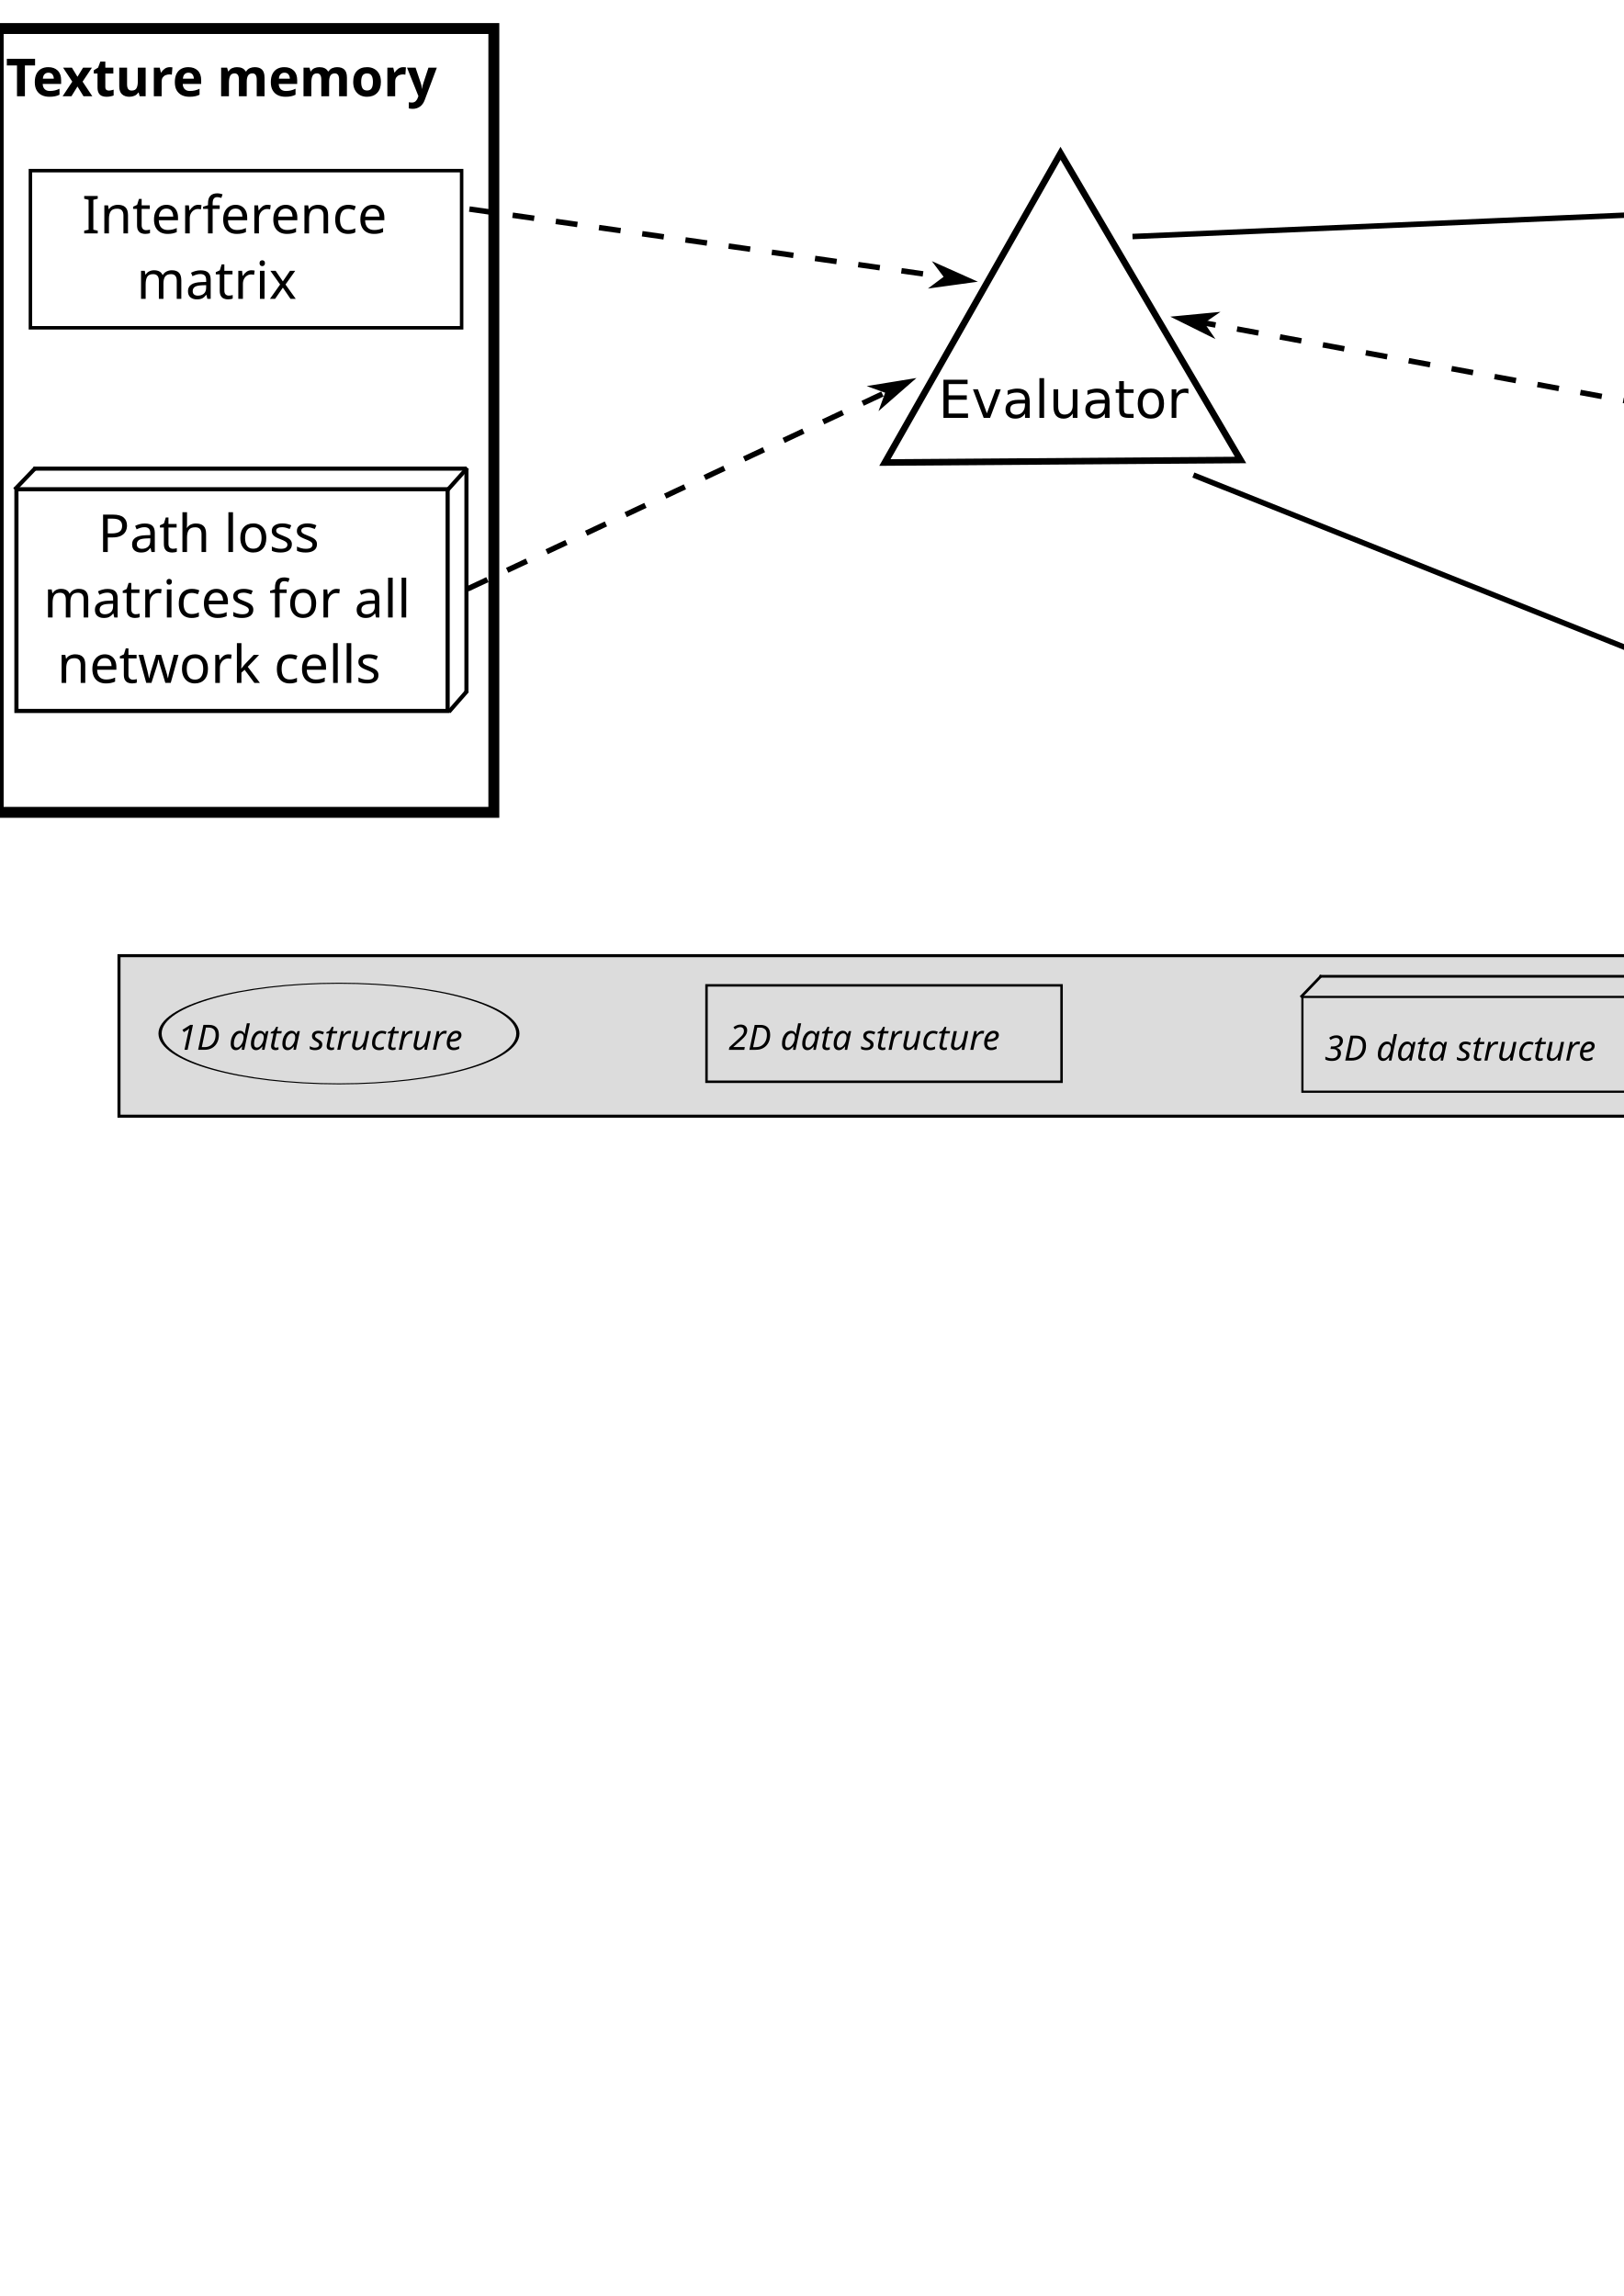
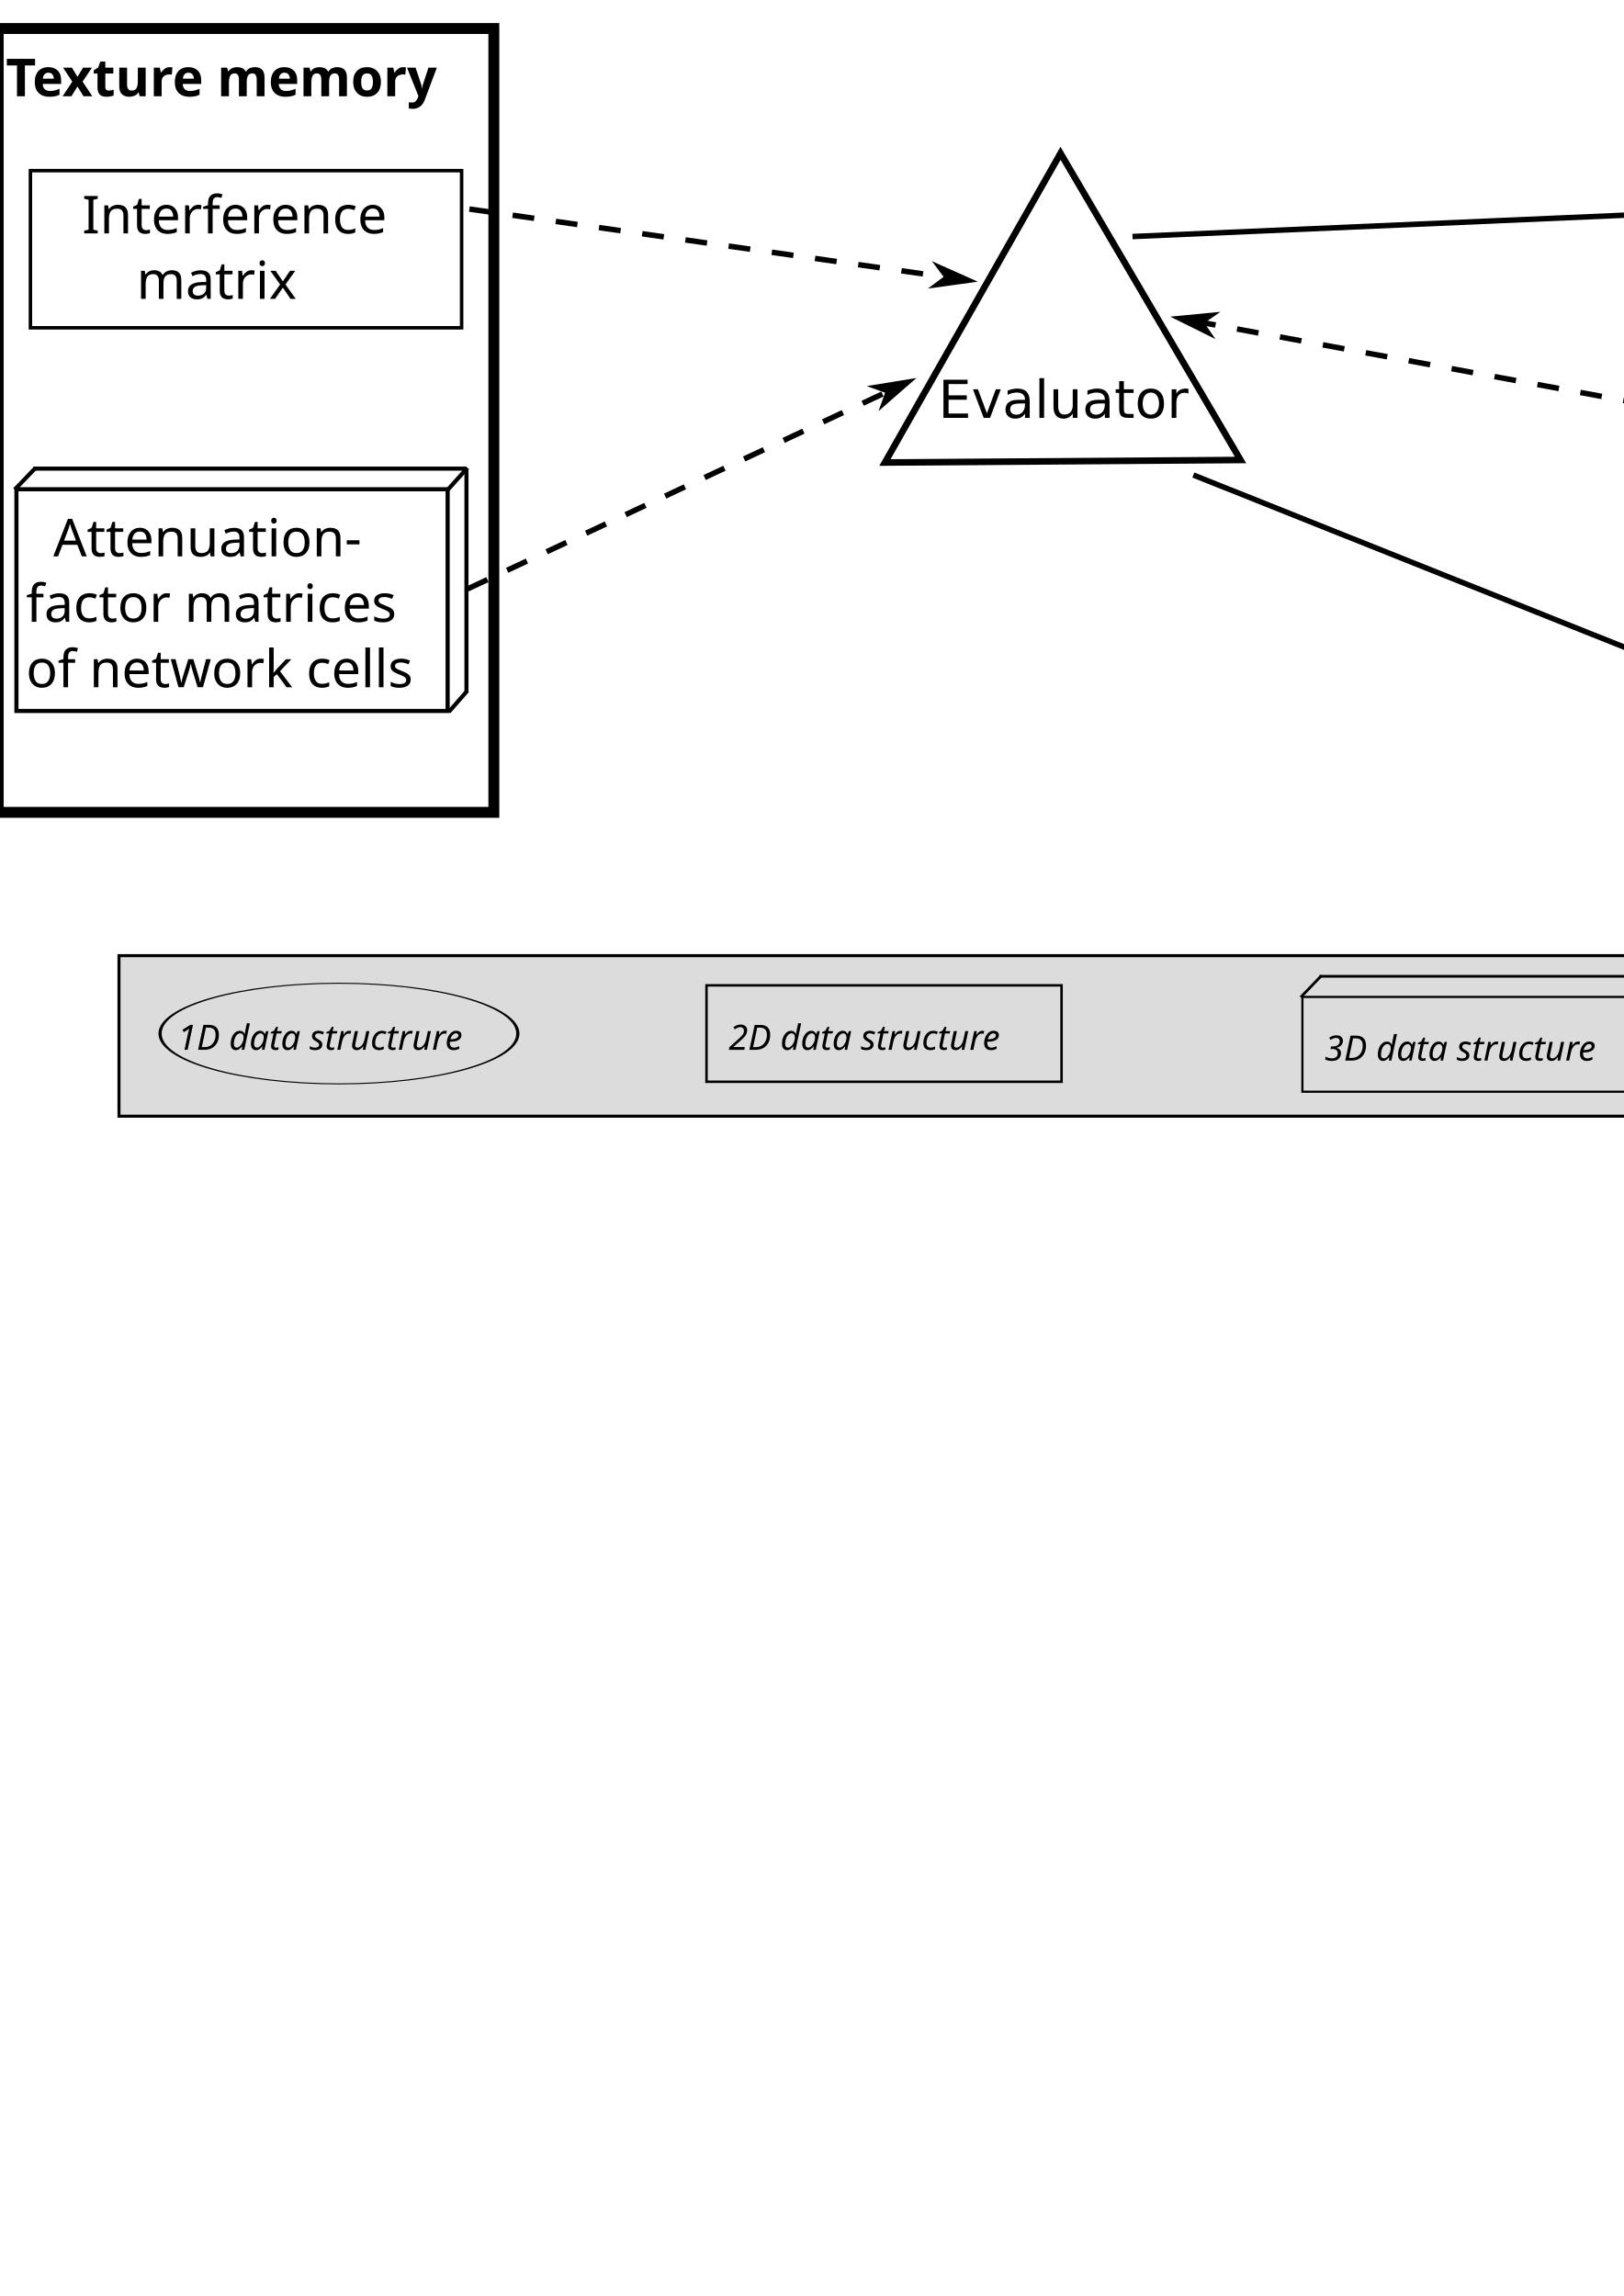
<svg xmlns="http://www.w3.org/2000/svg" width="744.094" height="1052.362" id="svg2" version="1.1">
  <defs id="defs4">
    <marker orient="auto" refY="0.0" refX="0.0" id="Arrow1Mstart" style="overflow:visible">
      <path id="path4530" d="M 0.0,0.0 L 5.0,-5.0 L -12.5,0.0 L 5.0,5.0 L 0.0,0.0 z " style="fill-rule:evenodd;stroke:#000000;stroke-width:1.0pt;marker-start:none" transform="scale(0.4) translate(10,0)" />
    </marker>
    <marker orient="auto" refY="0.0" refX="0.0" id="Arrow1Mend" style="overflow:visible;">
      <path id="path3834" d="M 0.0,0.0 L 5.0,-5.0 L -12.5,0.0 L 5.0,5.0 L 0.0,0.0 z " style="fill-rule:evenodd;stroke:#000000;stroke-width:1.0pt;marker-start:none;" transform="scale(0.4) rotate(180) translate(10,0)" />
    </marker>
    <marker orient="auto" refY="0.0" refX="0.0" id="Arrow1Lend" style="overflow:visible;">
      <path id="path3828" d="M 0.0,0.0 L 5.0,-5.0 L -12.5,0.0 L 5.0,5.0 L 0.0,0.0 z " style="fill-rule:evenodd;stroke:#000000;stroke-width:1.0pt;marker-start:none;" transform="scale(0.8) rotate(180) translate(12.5,0)" />
    </marker>
    <marker orient="auto" refY="0" refX="0" id="Arrow1Mend-8" style="overflow:visible">
      <path id="path3834-4" d="M 0,0 5,-5 -12.5,0 5,5 0,0 z" style="fill-rule:evenodd;stroke:#000000;stroke-width:1pt;marker-start:none" transform="matrix(-0.4,0,0,-0.4,-4,0)" />
    </marker>
    <marker orient="auto" refY="0" refX="0" id="Arrow1Mend-1" style="overflow:visible">
      <path id="path3834-0" d="M 0,0 5,-5 -12.5,0 5,5 0,0 z" style="fill-rule:evenodd;stroke:#000000;stroke-width:1pt;marker-start:none" transform="matrix(-0.4,0,0,-0.4,-4,0)" />
    </marker>
    <marker orient="auto" refY="0" refX="0" id="Arrow1Mend-3" style="overflow:visible">
      <path id="path3834-2" d="M 0,0 5,-5 -12.5,0 5,5 0,0 z" style="fill-rule:evenodd;stroke:#000000;stroke-width:1pt;marker-start:none" transform="matrix(-0.4,0,0,-0.4,-4,0)" />
    </marker>
    <marker orient="auto" refY="0" refX="0" id="Arrow1Mend-6" style="overflow:visible">
      <path id="path3834-1" d="M 0,0 5,-5 -12.5,0 5,5 0,0 z" style="fill-rule:evenodd;stroke:#000000;stroke-width:1pt;marker-start:none" transform="matrix(-0.4,0,0,-0.4,-4,0)" />
    </marker>
    <marker orient="auto" refY="0" refX="0" id="Arrow1Mend-5" style="overflow:visible">
      <path id="path3834-47" d="M 0,0 5,-5 -12.5,0 5,5 0,0 z" style="fill-rule:evenodd;stroke:#000000;stroke-width:1pt;marker-start:none" transform="matrix(-0.4,0,0,-0.4,-4,0)" />
    </marker>
    <marker orient="auto" refY="0" refX="0" id="Arrow1Mend-69" style="overflow:visible">
      <path id="path3834-3" d="M 0,0 5,-5 -12.5,0 5,5 0,0 z" style="fill-rule:evenodd;stroke:#000000;stroke-width:1pt;marker-start:none" transform="matrix(-0.4,0,0,-0.4,-4,0)" />
    </marker>
    <marker orient="auto" refY="0" refX="0" id="Arrow1Mend-4" style="overflow:visible">
      <path id="path3834-5" d="M 0,0 5,-5 -12.5,0 5,5 0,0 z" style="fill-rule:evenodd;stroke:#000000;stroke-width:1pt;marker-start:none" transform="matrix(-0.4,0,0,-0.4,-4,0)" />
    </marker>
    <marker orient="auto" refY="0" refX="0" id="Arrow1Mend-84" style="overflow:visible">
      <path id="path3834-31" d="M 0,0 5,-5 -12.5,0 5,5 0,0 z" style="fill-rule:evenodd;stroke:#000000;stroke-width:1pt;marker-start:none" transform="matrix(-0.4,0,0,-0.4,-4,0)" />
    </marker>
    <marker orient="auto" refY="0" refX="0" id="Arrow1Mend-0" style="overflow:visible">
      <path id="path3834-6" d="M 0,0 5,-5 -12.5,0 5,5 0,0 z" style="fill-rule:evenodd;stroke:#000000;stroke-width:1pt;marker-start:none" transform="matrix(-0.4,0,0,-0.4,-4,0)" />
    </marker>
    <marker orient="auto" refY="0" refX="0" id="Arrow1Mend-48" style="overflow:visible">
      <path id="path3834-04" d="M 0,0 5,-5 -12.5,0 5,5 0,0 z" style="fill-rule:evenodd;stroke:#000000;stroke-width:1pt;marker-start:none" transform="matrix(-0.4,0,0,-0.4,-4,0)" />
    </marker>
    <marker orient="auto" refY="0" refX="0" id="Arrow1Mend-19" style="overflow:visible">
      <path id="path3834-62" d="M 0,0 5,-5 -12.5,0 5,5 0,0 z" style="fill-rule:evenodd;stroke:#000000;stroke-width:1pt;marker-start:none" transform="matrix(-0.4,0,0,-0.4,-4,0)" />
    </marker>
    <marker orient="auto" refY="0" refX="0" id="Arrow1Mend-44" style="overflow:visible">
      <path id="path3834-9" d="M 0,0 5,-5 -12.5,0 5,5 0,0 z" style="fill-rule:evenodd;stroke:#000000;stroke-width:1pt;marker-start:none" transform="matrix(-0.4,0,0,-0.4,-4,0)" />
    </marker>
    <marker orient="auto" refY="0" refX="0" id="Arrow1Mend-36" style="overflow:visible">
      <path id="path3834-05" d="M 0,0 5,-5 -12.5,0 5,5 0,0 z" style="fill-rule:evenodd;stroke:#000000;stroke-width:1pt;marker-start:none" transform="matrix(-0.4,0,0,-0.4,-4,0)" />
    </marker>
    <marker orient="auto" refY="0" refX="0" id="Arrow1Mend-2" style="overflow:visible">
      <path id="path3834-94" d="M 0,0 5,-5 -12.5,0 5,5 0,0 z" style="fill-rule:evenodd;stroke:#000000;stroke-width:1pt;marker-start:none" transform="matrix(-0.4,0,0,-0.4,-4,0)" />
    </marker>
    <marker orient="auto" refY="0" refX="0" id="Arrow1Mend-51" style="overflow:visible">
      <path id="path3834-7" d="M 0,0 5,-5 -12.5,0 5,5 0,0 z" style="fill-rule:evenodd;stroke:#000000;stroke-width:1pt;marker-start:none" transform="matrix(-0.4,0,0,-0.4,-4,0)" />
    </marker>
    <marker orient="auto" refY="0" refX="0" id="Arrow1Mend-83" style="overflow:visible">
      <path id="path3834-8" d="M 0,0 5,-5 -12.5,0 5,5 0,0 z" style="fill-rule:evenodd;stroke:#000000;stroke-width:1pt;marker-start:none" transform="matrix(-0.4,0,0,-0.4,-4,0)" />
    </marker>
    <marker orient="auto" refY="0" refX="0" id="Arrow1Mend-33" style="overflow:visible">
      <path id="path3834-80" d="M 0,0 5,-5 -12.5,0 5,5 0,0 z" style="fill-rule:evenodd;stroke:#000000;stroke-width:1pt;marker-start:none" transform="matrix(-0.4,0,0,-0.4,-4,0)" />
    </marker>
    <marker orient="auto" refY="0" refX="0" id="Arrow1Mend-7" style="overflow:visible">
      <path id="path3834-68" d="M 0,0 5,-5 -12.5,0 5,5 0,0 z" style="fill-rule:evenodd;stroke:#000000;stroke-width:1pt;marker-start:none" transform="matrix(-0.4,0,0,-0.4,-4,0)" />
    </marker>
    <marker orient="auto" refY="0" refX="0" id="Arrow1Mend-26" style="overflow:visible">
      <path id="path3834-58" d="M 0,0 5,-5 -12.5,0 5,5 0,0 z" style="fill-rule:evenodd;stroke:#000000;stroke-width:1pt;marker-start:none" transform="matrix(-0.4,0,0,-0.4,-4,0)" />
    </marker>
    <marker orient="auto" refY="0" refX="0" id="Arrow1Mend-9" style="overflow:visible">
      <path id="path3834-60" d="M 0,0 5,-5 -12.5,0 5,5 0,0 z" style="fill-rule:evenodd;stroke:#000000;stroke-width:1pt;marker-start:none" transform="matrix(-0.4,0,0,-0.4,-4,0)" />
    </marker>
    <marker orient="auto" refY="0" refX="0" id="marker6193" style="overflow:visible">
      <path id="path6195" d="M 0,0 5,-5 -12.5,0 5,5 0,0 z" style="fill-rule:evenodd;stroke:#000000;stroke-width:1pt;marker-start:none" transform="matrix(-0.4,0,0,-0.4,-4,0)" />
    </marker>
    <marker orient="auto" refY="0" refX="0" id="Arrow1Mend-39" style="overflow:visible">
      <path id="path3834-28" d="M 0,0 5,-5 -12.5,0 5,5 0,0 z" style="fill-rule:evenodd;stroke:#000000;stroke-width:1pt;marker-start:none" transform="matrix(-0.4,0,0,-0.4,-4,0)" />
    </marker>
    <marker orient="auto" refY="0" refX="0" id="Arrow1Mend-15" style="overflow:visible">
      <path id="path3834-49" d="M 0,0 5,-5 -12.5,0 5,5 0,0 z" style="fill-rule:evenodd;stroke:#000000;stroke-width:1pt;marker-start:none" transform="matrix(-0.4,0,0,-0.4,-4,0)" />
    </marker>
    <marker orient="auto" refY="0" refX="0" id="Arrow1Mend-57" style="overflow:visible">
      <path id="path3834-499" d="M 0,0 5,-5 -12.5,0 5,5 0,0 z" style="fill-rule:evenodd;stroke:#000000;stroke-width:1pt;marker-start:none" transform="matrix(-0.4,0,0,-0.4,-4,0)" />
    </marker>
    <marker orient="auto" refY="0" refX="0" id="Arrow1Mend-59" style="overflow:visible">
      <path id="path3834-35" d="M 0,0 5,-5 -12.5,0 5,5 0,0 z" style="fill-rule:evenodd;stroke:#000000;stroke-width:1pt;marker-start:none" transform="matrix(-0.4,0,0,-0.4,-4,0)" />
    </marker>
    <marker orient="auto" refY="0" refX="0" id="Arrow1Mend-18" style="overflow:visible">
      <path id="path3834-79" d="M 0,0 5,-5 -12.5,0 5,5 0,0 z" style="fill-rule:evenodd;stroke:#000000;stroke-width:1pt;marker-start:none" transform="matrix(-0.4,0,0,-0.4,-4,0)" />
    </marker>
    <marker orient="auto" refY="0" refX="0" id="marker3162" style="overflow:visible">
      <path id="path3164" d="M 0,0 5,-5 -12.5,0 5,5 0,0 z" style="fill-rule:evenodd;stroke:#000000;stroke-width:1pt;marker-start:none" transform="matrix(-0.4,0,0,-0.4,-4,0)" />
    </marker>
    <marker orient="auto" refY="0" refX="0" id="marker3166" style="overflow:visible">
      <path id="path3168" d="M 0,0 5,-5 -12.5,0 5,5 0,0 z" style="fill-rule:evenodd;stroke:#000000;stroke-width:1pt;marker-start:none" transform="matrix(-0.4,0,0,-0.4,-4,0)" />
    </marker>
  </defs>
  <g id="layer1">
    <rect style="fill:none;stroke:#000000;stroke-width:6.331;stroke-miterlimit:4;stroke-opacity:1;stroke-dasharray:none;stroke-dashoffset:0" id="rect2816" width="227.139" height="359.261" x="766.643" y="18.457" />
    <path style="fill:none;stroke:#000000;stroke-width:2.5;stroke-linecap:butt;stroke-linejoin:miter;stroke-miterlimit:4;stroke-opacity:1;stroke-dasharray:none;stroke-dashoffset:0;marker-start:none;marker-end:url(#Arrow1Mend)" d="M 518.988,108.41 774.788,97.325" id="path3638-5-0" />
    <g id="g5885" transform="translate(68.27956,7.2296)">
      <path transform="translate(-9.905743,84.62478)" d="m 510.127,118.981 -162.975,1.16 80.483,-141.72 z" id="path3636" style="fill:none;stroke:#000000;stroke-width:3;stroke-miterlimit:4;stroke-opacity:1;stroke-dasharray:none;stroke-dashoffset:0" />
      <text id="text4703" y="184.307" x="361.711" style="font-size:24px;font-style:normal;font-weight:normal;fill:#000000;fill-opacity:1;stroke:none;font-family:Bitstream Vera Sans" xml:space="preserve">
        <tspan y="184.307" x="361.711" id="tspan4705">Evaluator</tspan>
      </text>
    </g>
    <text xml:space="preserve" style="font-size:24px;font-style:normal;font-weight:normal;fill:#000000;fill-opacity:1;stroke:none;font-family:Bitstream Vera Sans" x="777.439" y="49.505" id="text4703-5">
      <tspan id="tspan4705-4" x="777.439" y="49.505" style="font-style:normal;font-variant:normal;font-weight:bold;font-stretch:normal;font-family:Sans;-inkscape-font-specification:Sans Bold">Global memory</tspan>
    </text>
    <text xml:space="preserve" style="font-size:24px;font-style:normal;font-weight:normal;line-height:125%;letter-spacing:0px;word-spacing:0px;fill:#000000;fill-opacity:1;stroke:none;font-family:Sans;-inkscape-font-specification:Sans" x="792.251" y="112.362" id="text3174">
      <tspan x="792.251" y="112.362" id="tspan3178">Coverage data</tspan>
    </text>
    <text xml:space="preserve" style="font-size:24px;font-style:normal;font-weight:normal;line-height:125%;letter-spacing:0px;word-spacing:0px;fill:#000000;fill-opacity:1;stroke:none;font-family:Sans;-inkscape-font-specification:Sans" x="791.735" y="186.612" id="text3174-9">
      <tspan x="791.735" y="186.612" id="tspan3178-8">Pilot powers of</tspan>
      <tspan x="791.735" y="216.612" id="tspan3203"> network cells</tspan>
    </text>
    <text xml:space="preserve" style="font-size:24px;font-style:normal;font-weight:normal;line-height:125%;letter-spacing:0px;word-spacing:0px;fill:#000000;fill-opacity:1;stroke:none;font-family:Sans;-inkscape-font-specification:Sans" x="786.726" y="300.054" id="text3174-9-7">
      <tspan x="786.726" y="300.054" id="tspan3178-8-2"> Coordinates of</tspan>
      <tspan x="786.726" y="330.054" id="tspan3229">uncovered cells</tspan>
      <tspan x="786.726" y="360.054" id="tspan3203-8" />
    </text>
    <path style="fill:none;stroke:#000000;stroke-width:1.25;stroke-miterlimit:4;stroke-opacity:1;stroke-dasharray:none;stroke-dashoffset:0" id="path3233-2" d="m 1241.082,189.228 a 69.886,61.452 0 1 1 -139.772,0 69.886,61.452 0 1 1 139.772,0 z" transform="matrix(1.483524,0,0,0.8739511,-855.2838,142.6975)" />
    <path style="fill:none;stroke:#000000;stroke-width:1.25;stroke-miterlimit:4;stroke-opacity:1;stroke-dasharray:none;stroke-dashoffset:0" id="path3233-2-9" d="m 1241.082,189.228 a 69.886,61.452 0 1 1 -139.772,0 69.886,61.452 0 1 1 139.772,0 z" transform="matrix(1.483524,0,0,0.8739511,-857.2838,25.86022)" />
    <rect style="fill:none;stroke:#000000;stroke-width:1.25;stroke-miterlimit:4;stroke-opacity:1;stroke-dasharray:none;stroke-dashoffset:0" id="rect4105" width="197.609" height="44.181" x="781.407" y="83.596" />
-     <g id="g5865" transform="translate(-767.1409,-396.8247)">
-       <rect y="409.898" x="766.314" height="359.261" width="227.139" id="rect2816-9" style="fill:none;stroke:#000000;stroke-width:5;stroke-miterlimit:4;stroke-opacity:1;stroke-dasharray:none;stroke-dashoffset:0" />
-       <text id="text4703-5-6" y="440.946" x="769.79" style="font-size:24px;font-style:normal;font-weight:normal;fill:#000000;fill-opacity:1;stroke:none;font-family:Bitstream Vera Sans" xml:space="preserve">
-         <tspan style="font-style:normal;font-variant:normal;font-weight:bold;font-stretch:normal;font-family:Sans;-inkscape-font-specification:Sans Bold" y="440.946" x="769.79" id="tspan4705-4-0">Texture memory</tspan>
-       </text>
-       <text id="text3174-2" y="503.803" x="804.775" style="font-size:24px;font-style:normal;font-weight:normal;line-height:125%;letter-spacing:0px;word-spacing:0px;fill:#000000;fill-opacity:1;stroke:none;font-family:Sans;-inkscape-font-specification:Sans" xml:space="preserve">
-         <tspan id="tspan3178-7" y="503.803" x="804.775">Interference</tspan>
-         <tspan id="tspan4167" y="533.803" x="804.775">    matrix</tspan>
-       </text>
-       <rect y="475.036" x="781.079" height="72.032" width="197.609" id="rect4105-9" style="fill:none;stroke:#000000;stroke-width:1.596;stroke-miterlimit:4;stroke-opacity:1;stroke-dasharray:none;stroke-dashoffset:0" />
-       <g id="g5068">
-         <text xml:space="preserve" style="font-size:24px;font-style:normal;font-weight:normal;line-height:125%;letter-spacing:0px;word-spacing:0px;fill:#000000;fill-opacity:1;stroke:none;font-family:Sans;-inkscape-font-specification:Sans" x="787.087" y="649.837" id="text3174-2-1">
-           <tspan x="787.087" y="649.837" id="tspan4167-7">    Path loss</tspan>
-           <tspan x="787.087" y="679.837" id="tspan4198">matrices for all</tspan>
-           <tspan x="787.087" y="709.837" id="tspan4200"> network cells</tspan>
-         </text>
-         <rect style="fill:none;stroke:#000000;stroke-width:1.896;stroke-miterlimit:4;stroke-opacity:1;stroke-dasharray:none;stroke-dashoffset:0" id="rect4105-9-5" width="197.609" height="101.618" x="774.669" y="621.071" />
-         <path style="fill:none;stroke:#000000;stroke-width:1.875;stroke-linecap:butt;stroke-linejoin:miter;stroke-miterlimit:4;stroke-opacity:1;stroke-dasharray:none" d="m 773.891,621.217 9.557,-9.959" id="path4210" />
-         <path style="fill:none;stroke:#000000;stroke-width:1.875;stroke-linecap:butt;stroke-linejoin:miter;stroke-miterlimit:4;stroke-opacity:1;stroke-dasharray:none" d="m 782.483,611.619 198.408,0" id="path4212" />
-         <path style="fill:none;stroke:#000000;stroke-width:1.875;stroke-linecap:butt;stroke-linejoin:miter;stroke-miterlimit:4;stroke-opacity:1;stroke-dasharray:none" d="m 972.32,621.342 9.034,-10.093" id="path4210-8" />
-         <path style="fill:none;stroke:#000000;stroke-width:1.875;stroke-linecap:butt;stroke-linejoin:miter;stroke-miterlimit:4;stroke-opacity:1;stroke-dasharray:none" d="m 972.864,723.075 8.435,-9.639" id="path4210-8-7" />
-         <path style="fill:none;stroke:#000000;stroke-width:1.875;stroke-linecap:butt;stroke-linejoin:miter;stroke-miterlimit:4;stroke-opacity:1;stroke-dasharray:none" d="m 980.897,713.835 0,-102.157" id="path4212-0" />
-       </g>
-     </g>
+     <rect style="fill:none;stroke:#000000;stroke-width:5;stroke-miterlimit:4;stroke-opacity:1;stroke-dasharray:none;stroke-dashoffset:0" id="rect2816-9" width="227.139" height="359.261" x="-0.826" y="13.073" />
+     <text xml:space="preserve" style="font-size:24px;font-style:normal;font-weight:normal;fill:#000000;fill-opacity:1;stroke:none;font-family:Bitstream Vera Sans" x="2.649" y="44.121" id="text4703-5-6">
+       <tspan id="tspan4705-4-0" x="2.649" y="44.121" style="font-style:normal;font-variant:normal;font-weight:bold;font-stretch:normal;font-family:Sans;-inkscape-font-specification:Sans Bold">Texture memory</tspan>
+     </text>
+     <text xml:space="preserve" style="font-size:24px;font-style:normal;font-weight:normal;line-height:125%;letter-spacing:0px;word-spacing:0px;fill:#000000;fill-opacity:1;stroke:none;font-family:Sans;-inkscape-font-specification:Sans" x="37.634" y="106.978" id="text3174-2">
+       <tspan x="37.634" y="106.978" id="tspan3178-7">Interference</tspan>
+       <tspan x="37.634" y="136.978" id="tspan4167">    matrix</tspan>
+     </text>
+     <rect style="fill:none;stroke:#000000;stroke-width:1.596;stroke-miterlimit:4;stroke-opacity:1;stroke-dasharray:none;stroke-dashoffset:0" id="rect4105-9" width="197.609" height="72.032" x="13.938" y="78.212" />
+     <text xml:space="preserve" style="font-size:24px;font-style:normal;font-weight:normal;line-height:125%;letter-spacing:0px;word-spacing:0px;fill:#000000;fill-opacity:1;stroke:none;font-family:Sans;-inkscape-font-specification:Sans" x="11.946" y="255.012" id="text3174-2-1">
+       <tspan x="11.946" y="255.012" id="tspan4167-7">  Attenuation-</tspan>
+       <tspan x="11.946" y="285.012" id="tspan4198">factor matrices </tspan>
+       <tspan x="11.946" y="315.012" id="tspan4200">of network cells</tspan>
+     </text>
+     <rect style="fill:none;stroke:#000000;stroke-width:1.896;stroke-miterlimit:4;stroke-opacity:1;stroke-dasharray:none;stroke-dashoffset:0" id="rect4105-9-5" width="197.609" height="101.618" x="7.528" y="224.246" />
+     <path style="fill:none;stroke:#000000;stroke-width:1.875;stroke-linecap:butt;stroke-linejoin:miter;stroke-miterlimit:4;stroke-opacity:1;stroke-dasharray:none" d="m 6.75,224.392 9.557,-9.959" id="path4210" />
+     <path style="fill:none;stroke:#000000;stroke-width:1.875;stroke-linecap:butt;stroke-linejoin:miter;stroke-miterlimit:4;stroke-opacity:1;stroke-dasharray:none" d="m 15.343,214.794 198.408,0" id="path4212" />
+     <path style="fill:none;stroke:#000000;stroke-width:1.875;stroke-linecap:butt;stroke-linejoin:miter;stroke-miterlimit:4;stroke-opacity:1;stroke-dasharray:none" d="m 205.179,224.517 9.034,-10.093" id="path4210-8" />
+     <path style="fill:none;stroke:#000000;stroke-width:1.875;stroke-linecap:butt;stroke-linejoin:miter;stroke-miterlimit:4;stroke-opacity:1;stroke-dasharray:none" d="m 205.724,326.25 8.435,-9.639" id="path4210-8-7" />
+     <path style="fill:none;stroke:#000000;stroke-width:1.875;stroke-linecap:butt;stroke-linejoin:miter;stroke-miterlimit:4;stroke-opacity:1;stroke-dasharray:none" d="m 213.756,317.01 0,-102.157" id="path4212-0" />
    <path style="fill:none;stroke:#000000;stroke-width:2.5;stroke-linecap:butt;stroke-linejoin:miter;stroke-miterlimit:4;stroke-opacity:1;stroke-dasharray:10,10;stroke-dashoffset:0;marker-start:none;marker-end:url(#Arrow1Mend)" d="M 773.39,188.97 541.159,146.032" id="path3638-5-0-4-5" />
    <path style="fill:none;stroke:#000000;stroke-width:2.5;stroke-linecap:butt;stroke-linejoin:miter;stroke-miterlimit:4;stroke-opacity:1;stroke-dasharray:none;stroke-dashoffset:0;marker-start:none;marker-end:url(#Arrow1Mend)" d="m 546.882,217.722 223.235,89.183" id="path3638-5-0-9" />
    <path style="fill:none;stroke:#000000;stroke-width:2.5;stroke-linecap:butt;stroke-linejoin:miter;stroke-miterlimit:4;stroke-opacity:1;stroke-dasharray:10,10;stroke-dashoffset:0;marker-start:none;marker-end:url(#Arrow1Mend)" d="M 214.322,269.911 415.529,175.35" id="path3638-5-0-4-5-3" />
    <path style="fill:none;stroke:#000000;stroke-width:2.5;stroke-linecap:butt;stroke-linejoin:miter;stroke-miterlimit:4;stroke-opacity:1;stroke-dasharray:10,10;stroke-dashoffset:0;marker-start:none;marker-end:url(#Arrow1Mend)" d="M 215.106,95.821 443.255,128.425" id="path3638-5-0-4-5-3-4" />
    <g id="g3169-92" transform="translate(1235.278,-44.98909)">
      <path transform="translate(-42.42641,-21.2132)" d="m 155.563,380.611 c 0,25.105 -20.804,45.457 -46.467,45.457 -25.663,0 -46.467,-20.352 -46.467,-45.457 0,-25.105 20.804,-45.457 46.467,-45.457 25.663,0 46.467,20.352 46.467,45.457 z" id="path3590-8" style="fill:none;stroke:#000000;stroke-width:3;stroke-miterlimit:4;stroke-opacity:1;stroke-dasharray:none;stroke-dashoffset:0" />
      <text id="text4703-5-7-8" y="367.641" x="29.42" style="font-size:24px;font-style:normal;font-weight:normal;fill:#000000;fill-opacity:1;stroke:none;font-family:Bitstream Vera Sans" xml:space="preserve">
        <tspan y="367.641" x="29.42" id="tspan4705-4-4-86">Agent</tspan>
      </text>
    </g>
    <path style="fill:none;stroke:#000000;stroke-width:2.5;stroke-linecap:butt;stroke-linejoin:miter;stroke-miterlimit:4;stroke-opacity:1;stroke-dasharray:none;stroke-dashoffset:0;marker-start:none;marker-end:url(#Arrow1Mend)" d="M 1251.733,290.869 989.303,204.535" id="path3638-5-0-9-3" />
    <path style="fill:none;stroke:#000000;stroke-width:2.5;stroke-linecap:butt;stroke-linejoin:miter;stroke-miterlimit:4;stroke-opacity:1;stroke-dasharray:10,10;stroke-dashoffset:0;marker-start:none;marker-end:url(#Arrow1Mend)" d="m 988.285,317.703 258.916,-4.273" id="path3638-5-0-9-3-7" />
    <g id="g3169-92-4" transform="translate(1237.954,-177.1476)">
      <path transform="translate(-43.49551,-21.2132)" d="m 155.563,380.611 c 0,25.105 -20.804,45.457 -46.467,45.457 -25.663,0 -46.467,-20.352 -46.467,-45.457 0,-25.105 20.804,-45.457 46.467,-45.457 25.663,0 46.467,20.352 46.467,45.457 z" id="path3590-8-1" style="fill:none;stroke:#000000;stroke-width:3;stroke-miterlimit:4;stroke-opacity:1;stroke-dasharray:none;stroke-dashoffset:0" />
      <text id="text4703-5-7-8-0" y="367.641" x="29.42" style="font-size:24px;font-style:normal;font-weight:normal;fill:#000000;fill-opacity:1;stroke:none;font-family:Bitstream Vera Sans" xml:space="preserve">
        <tspan y="367.641" x="29.42" id="tspan4705-4-4-86-4">Agent</tspan>
      </text>
    </g>
    <g id="g3169-92-8" transform="translate(1235.278,-307.8708)">
      <path transform="translate(-42.42641,-21.2132)" d="m 155.563,380.611 c 0,25.105 -20.804,45.457 -46.467,45.457 -25.663,0 -46.467,-20.352 -46.467,-45.457 0,-25.105 20.804,-45.457 46.467,-45.457 25.663,0 46.467,20.352 46.467,45.457 z" id="path3590-8-7" style="fill:none;stroke:#000000;stroke-width:3;stroke-miterlimit:4;stroke-opacity:1;stroke-dasharray:none;stroke-dashoffset:0" />
      <text id="text4703-5-7-8-08" y="367.641" x="29.42" style="font-size:24px;font-style:normal;font-weight:normal;fill:#000000;fill-opacity:1;stroke:none;font-family:Bitstream Vera Sans" xml:space="preserve">
        <tspan y="367.641" x="29.42" id="tspan4705-4-4-86-6">Agent</tspan>
      </text>
    </g>
    <path style="fill:none;stroke:#000000;stroke-width:2.5;stroke-linecap:butt;stroke-linejoin:miter;stroke-miterlimit:4;stroke-opacity:1;stroke-dasharray:none;stroke-dashoffset:0;marker-start:none;marker-end:url(#Arrow1Mend)" d="M 1252.052,183.404 989.264,180.461" id="path3638-5-0-9-3-3" />
    <path style="fill:none;stroke:#000000;stroke-width:2.5;stroke-linecap:butt;stroke-linejoin:miter;stroke-miterlimit:4;stroke-opacity:1;stroke-dasharray:10,10;stroke-dashoffset:0;marker-start:none;marker-end:url(#Arrow1Mend)" d="M 987.676,312.03 1249.496,189.661" id="path3638-5-0-9-3-7-2" />
    <path style="fill:none;stroke:#000000;stroke-width:2.5;stroke-linecap:butt;stroke-linejoin:miter;stroke-miterlimit:4;stroke-opacity:1;stroke-dasharray:none;stroke-dashoffset:0;marker-start:none;marker-end:url(#Arrow1Mend)" d="M 1249.854,51.991 988.096,171.67" id="path3638-5-0-9-3-3-4" />
    <path style="fill:none;stroke:#000000;stroke-width:2.5;stroke-linecap:butt;stroke-linejoin:miter;stroke-miterlimit:4;stroke-opacity:1;stroke-dasharray:10,10;stroke-dashoffset:0;marker-start:none;marker-end:url(#Arrow1Mend)" d="M 987.622,307.879 1248.795,79.152" id="path3638-5-0-9-3-7-2-7" />
    <rect style="fill:#dcdcdc;fill-opacity:1;stroke:#000000;stroke-width:1.391;stroke-miterlimit:4;stroke-opacity:1;stroke-dasharray:none;stroke-dashoffset:0" id="rect3149" width="1235.458" height="73.582" x="54.525" y="438.024" />
    <g id="g6449" transform="translate(44,0.3137451)">
      <path id="path3638-5-0-4" d="m 1080.212,462.849 142.032,0.334" style="fill:none;stroke:#000000;stroke-width:2.5;stroke-linecap:butt;stroke-linejoin:miter;stroke-miterlimit:4;stroke-opacity:1;stroke-dasharray:10, 10;stroke-dashoffset:0;marker-start:none;marker-end:url(#Arrow1Mend)" />
      <text id="text4703-5-7-4-0-9" y="485.977" x="1058.928" style="font-size:18px;font-style:normal;font-weight:normal;fill:#000000;fill-opacity:1;stroke:none;font-family:Bitstream Vera Sans" xml:space="preserve">
        <tspan style="font-size:16px;font-style:italic;-inkscape-font-specification:Bitstream Vera Sans Oblique" y="485.977" x="1058.928" id="tspan4705-4-4-3-7-2">Read-only operations</tspan>
      </text>
    </g>
    <g id="g6410" transform="translate(-167.1828,29.34972)">
      <path id="path3638-5-0-4-8" d="m 1039.419,432.608 142.032,0.334" style="fill:none;stroke:#000000;stroke-width:2.5;stroke-linecap:butt;stroke-linejoin:miter;stroke-miterlimit:4;stroke-opacity:1;stroke-dasharray:none;stroke-dashoffset:0;marker-start:none;marker-end:url(#Arrow1Mend)" />
      <text id="text4703-5-7-4-0-9-9" y="458.146" x="1021.43" style="font-size:18px;font-style:normal;font-weight:normal;fill:#000000;fill-opacity:1;stroke:none;font-family:Bitstream Vera Sans" xml:space="preserve">
        <tspan style="font-size:16px;font-style:italic;-inkscape-font-specification:Bitstream Vera Sans Oblique" y="458.146" x="1021.43" id="tspan4705-4-4-3-7-2-2">Write-only operations</tspan>
      </text>
    </g>
    <g id="g6439" transform="translate(24,-2.129394)">
      <text id="text3174-0" y="483.313" x="309.957" style="font-size:16px;font-style:italic;font-weight:normal;line-height:125%;letter-spacing:0px;word-spacing:0px;fill:#000000;fill-opacity:1;stroke:none;font-family:Sans;-inkscape-font-specification:Sans Italic" xml:space="preserve">
        <tspan id="tspan3178-4" y="483.313" x="309.957">2D data structure</tspan>
      </text>
      <rect y="453.767" x="299.77" height="44.181" width="162.709" id="rect4105-2" style="fill:none;stroke:#000000;stroke-width:1.134;stroke-miterlimit:4;stroke-opacity:1;stroke-dasharray:none;stroke-dashoffset:0" />
    </g>
    <g id="g6429" transform="translate(46.49209,0)">
      <rect y="456.935" x="550.361" height="43.447" width="164.632" id="rect4105-9-5-5" style="fill:none;stroke:#000000;stroke-width:1;stroke-miterlimit:4;stroke-opacity:1;stroke-dasharray:none;stroke-dashoffset:0" />
      <path id="path4210-2" d="m 549.582,457.082 9.557,-9.959" style="fill:none;stroke:#000000;stroke-width:1.25;stroke-linecap:butt;stroke-linejoin:miter;stroke-miterlimit:4;stroke-opacity:1;stroke-dasharray:none" />
      <path id="path4212-9" d="m 558.175,447.484 165.227,0" style="fill:none;stroke:#000000;stroke-width:1.25;stroke-linecap:butt;stroke-linejoin:miter;stroke-miterlimit:4;stroke-opacity:1;stroke-dasharray:none" />
      <path id="path4210-8-0" d="m 715.016,457.207 9.034,-10.093" style="fill:none;stroke:#000000;stroke-width:1.25;stroke-linecap:butt;stroke-linejoin:miter;stroke-miterlimit:4;stroke-opacity:1;stroke-dasharray:none" />
      <path id="path4210-8-7-2" d="m 715.011,500.341 8.681,-9.744" style="fill:none;stroke:#000000;stroke-width:1.25;stroke-linecap:butt;stroke-linejoin:miter;stroke-miterlimit:4;stroke-opacity:1;stroke-dasharray:none" />
      <path id="path4212-0-8" d="m 723.593,491.986 0,-44.443" style="fill:none;stroke:#000000;stroke-width:1.25;stroke-linecap:butt;stroke-linejoin:miter;stroke-miterlimit:4;stroke-opacity:1;stroke-dasharray:none" />
      <text id="text3174-0-3" y="486.115" x="560.518" style="font-size:20px;font-style:italic;font-weight:normal;line-height:125%;letter-spacing:0px;word-spacing:0px;fill:#000000;fill-opacity:1;stroke:none;font-family:Sans;-inkscape-font-specification:Sans Italic" xml:space="preserve">
        <tspan id="tspan3178-4-8" y="486.115" x="560.518" style="font-size:16px;font-style:italic;-inkscape-font-specification:Sans Italic">3D data structure</tspan>
      </text>
    </g>
    <g id="g6444" transform="translate(24,-0.03765918)">
      <text id="text3174-9-0" y="481.221" x="57.315" style="font-size:16px;font-style:italic;font-weight:normal;line-height:125%;letter-spacing:0px;word-spacing:0px;fill:#000000;fill-opacity:1;stroke:none;font-family:Sans;-inkscape-font-specification:Sans Italic" xml:space="preserve">
        <tspan id="tspan3203-0" y="481.221" x="57.315">1D data structrure</tspan>
      </text>
      <path transform="matrix(1.173133,0,0,0.3752721,-1242.633,402.7533)" d="m 1241.082,189.228 c 0,33.939 -31.289,61.452 -69.886,61.452 -38.597,0 -69.886,-27.513 -69.886,-61.452 0,-33.939 31.289,-61.452 69.886,-61.452 38.597,0 69.886,27.513 69.886,61.452 z" id="path3233-2-9-9" style="fill:none;stroke:#000000;stroke-width:1.25;stroke-miterlimit:4;stroke-opacity:1;stroke-dasharray:none;stroke-dashoffset:0" />
    </g>
    <path style="fill:none;stroke:#000000;stroke-width:2.5;stroke-linecap:butt;stroke-linejoin:miter;stroke-miterlimit:4;stroke-opacity:1;stroke-dasharray:10,10;stroke-dashoffset:0;marker-start:none;marker-end:url(#Arrow1Mend)" d="M 987.197,95.62 1245.014,71.422" id="path3638-5-0-9-3-7-20" />
    <path style="fill:none;stroke:#000000;stroke-width:2.5;stroke-linecap:butt;stroke-linejoin:miter;stroke-miterlimit:4;stroke-opacity:1;stroke-dasharray:10,10;stroke-dashoffset:0;marker-start:none;marker-end:url(#Arrow1Mend)" d="M 984.812,101.987 1246.283,175.208" id="path3638-5-0-9-3-7-2-2" />
    <path style="fill:none;stroke:#000000;stroke-width:2.5;stroke-linecap:butt;stroke-linejoin:miter;stroke-miterlimit:4;stroke-opacity:1;stroke-dasharray:10,10;stroke-dashoffset:0;marker-start:none;marker-end:url(#Arrow1Mend)" d="M 984.73,107.049 1246.072,305.556" id="path3638-5-0-9-3-7-2-7-3" />
  </g>
</svg>
